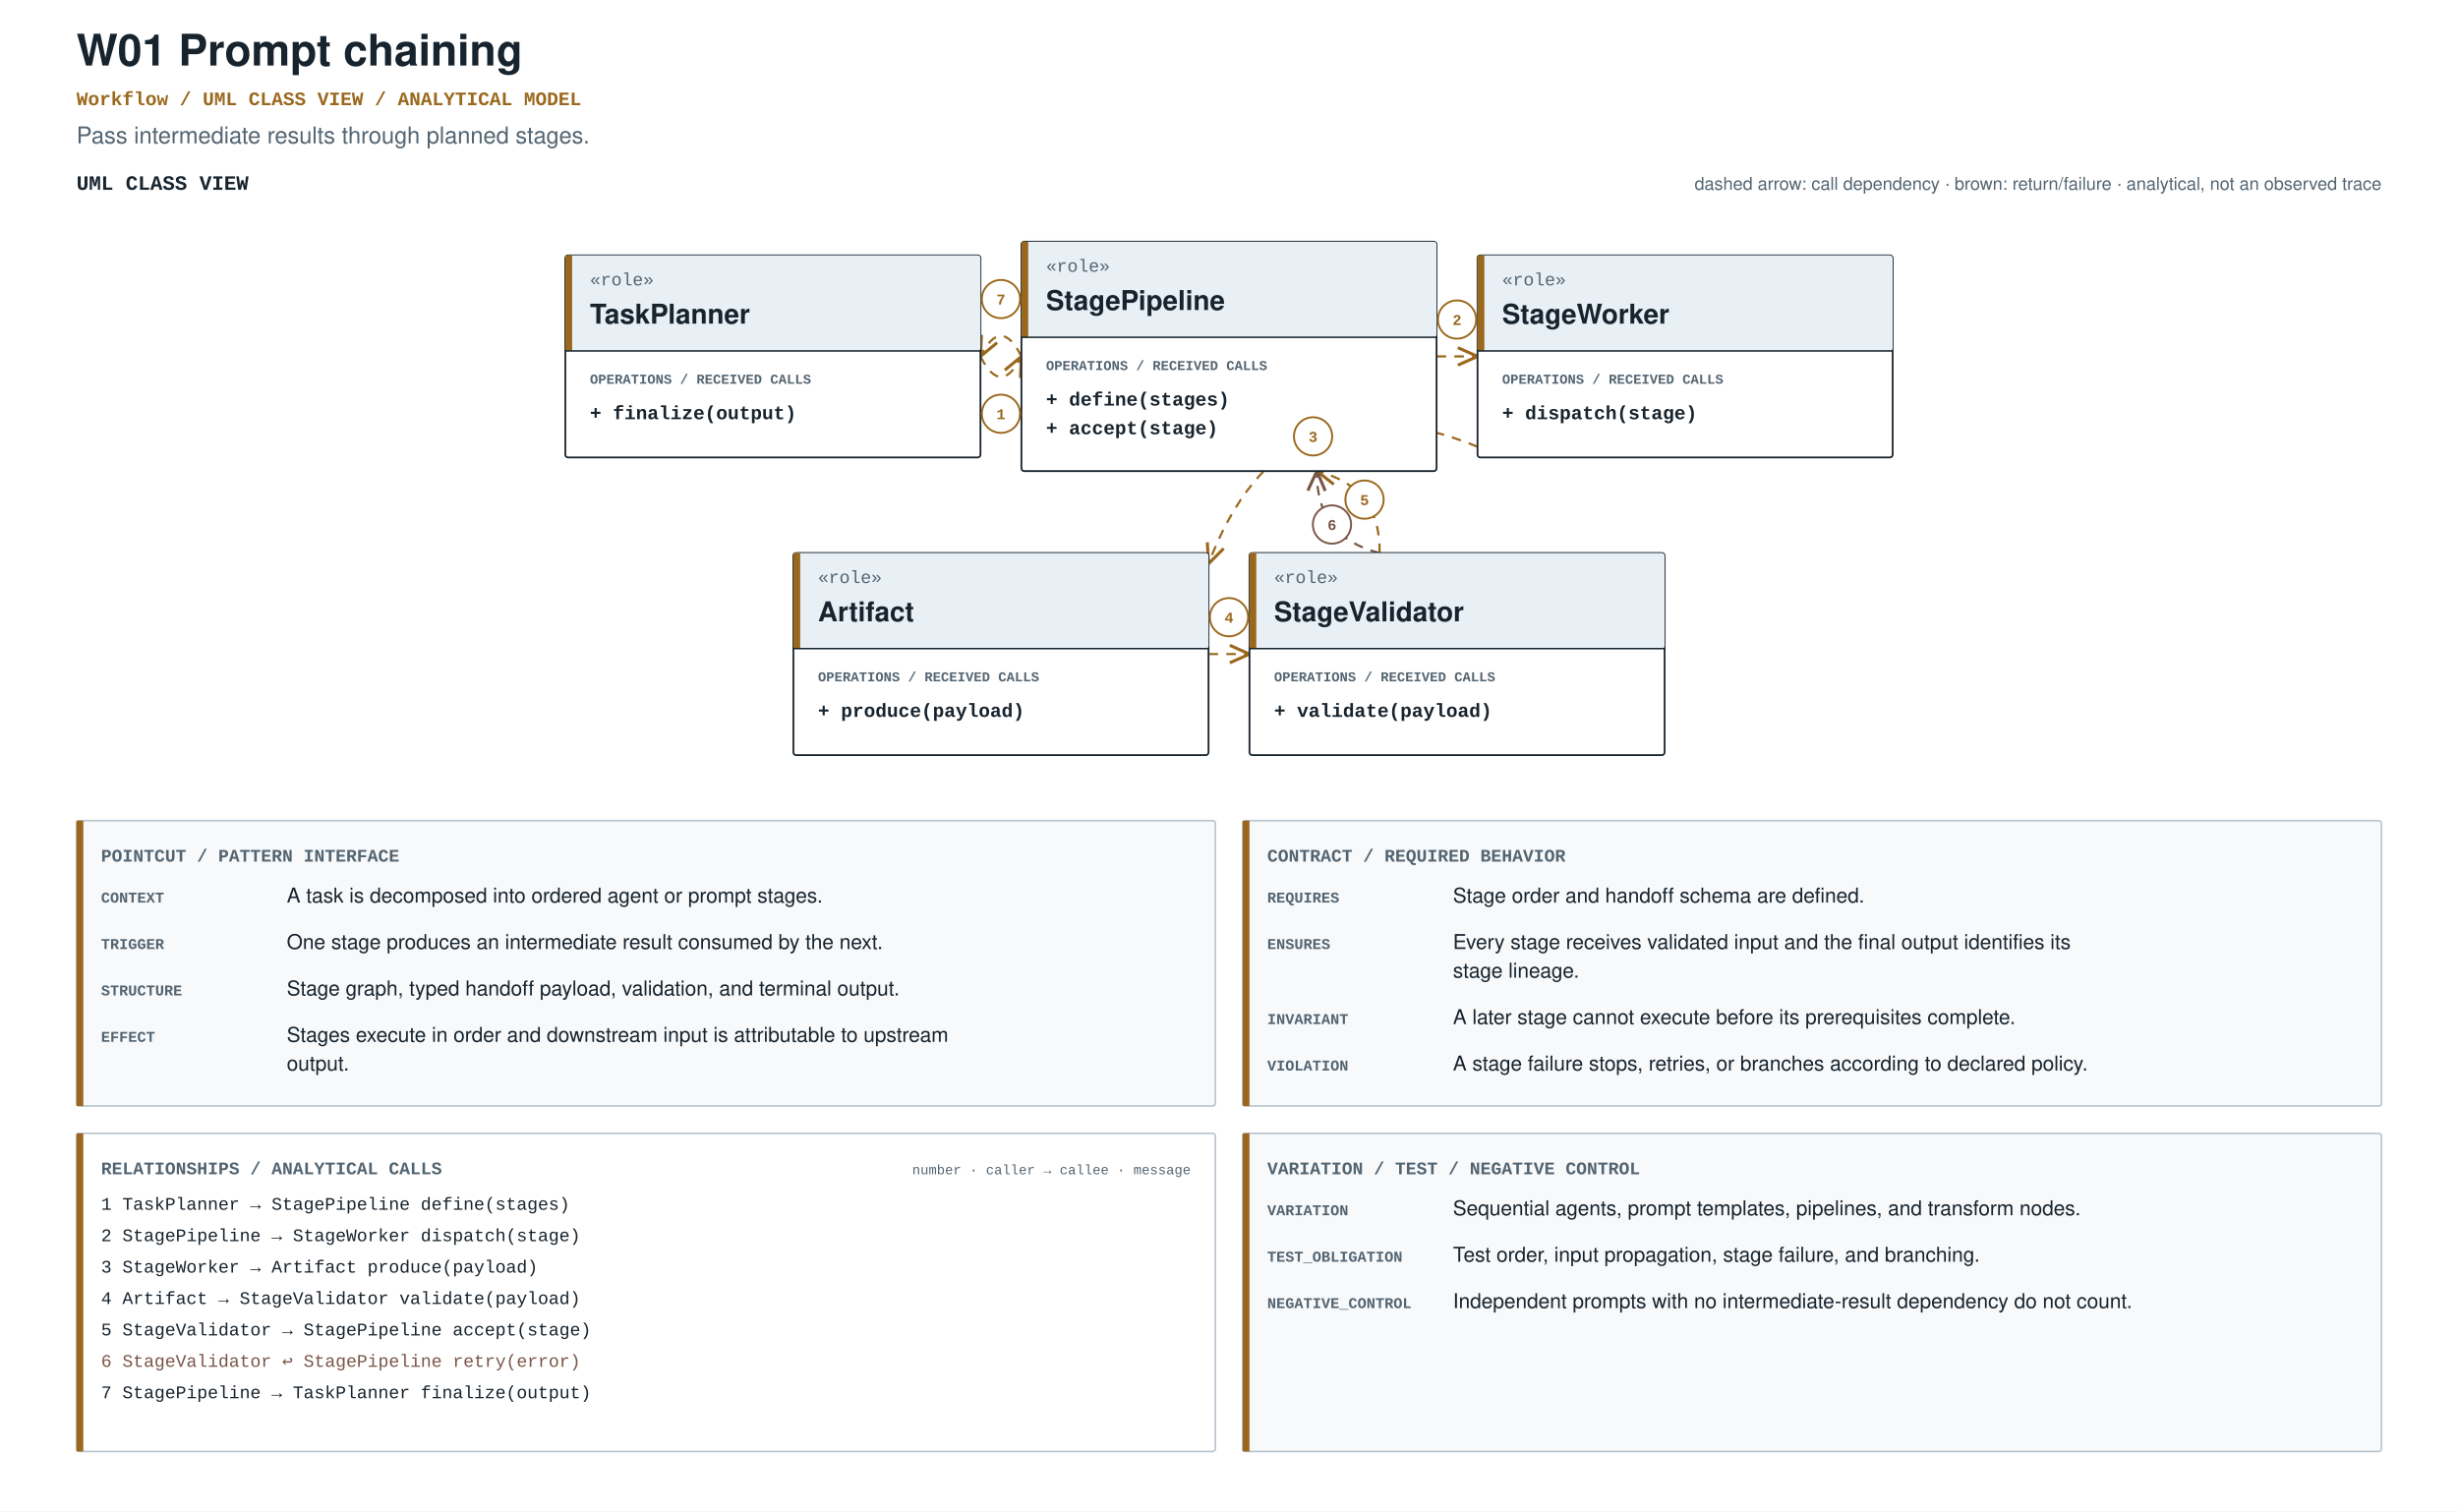
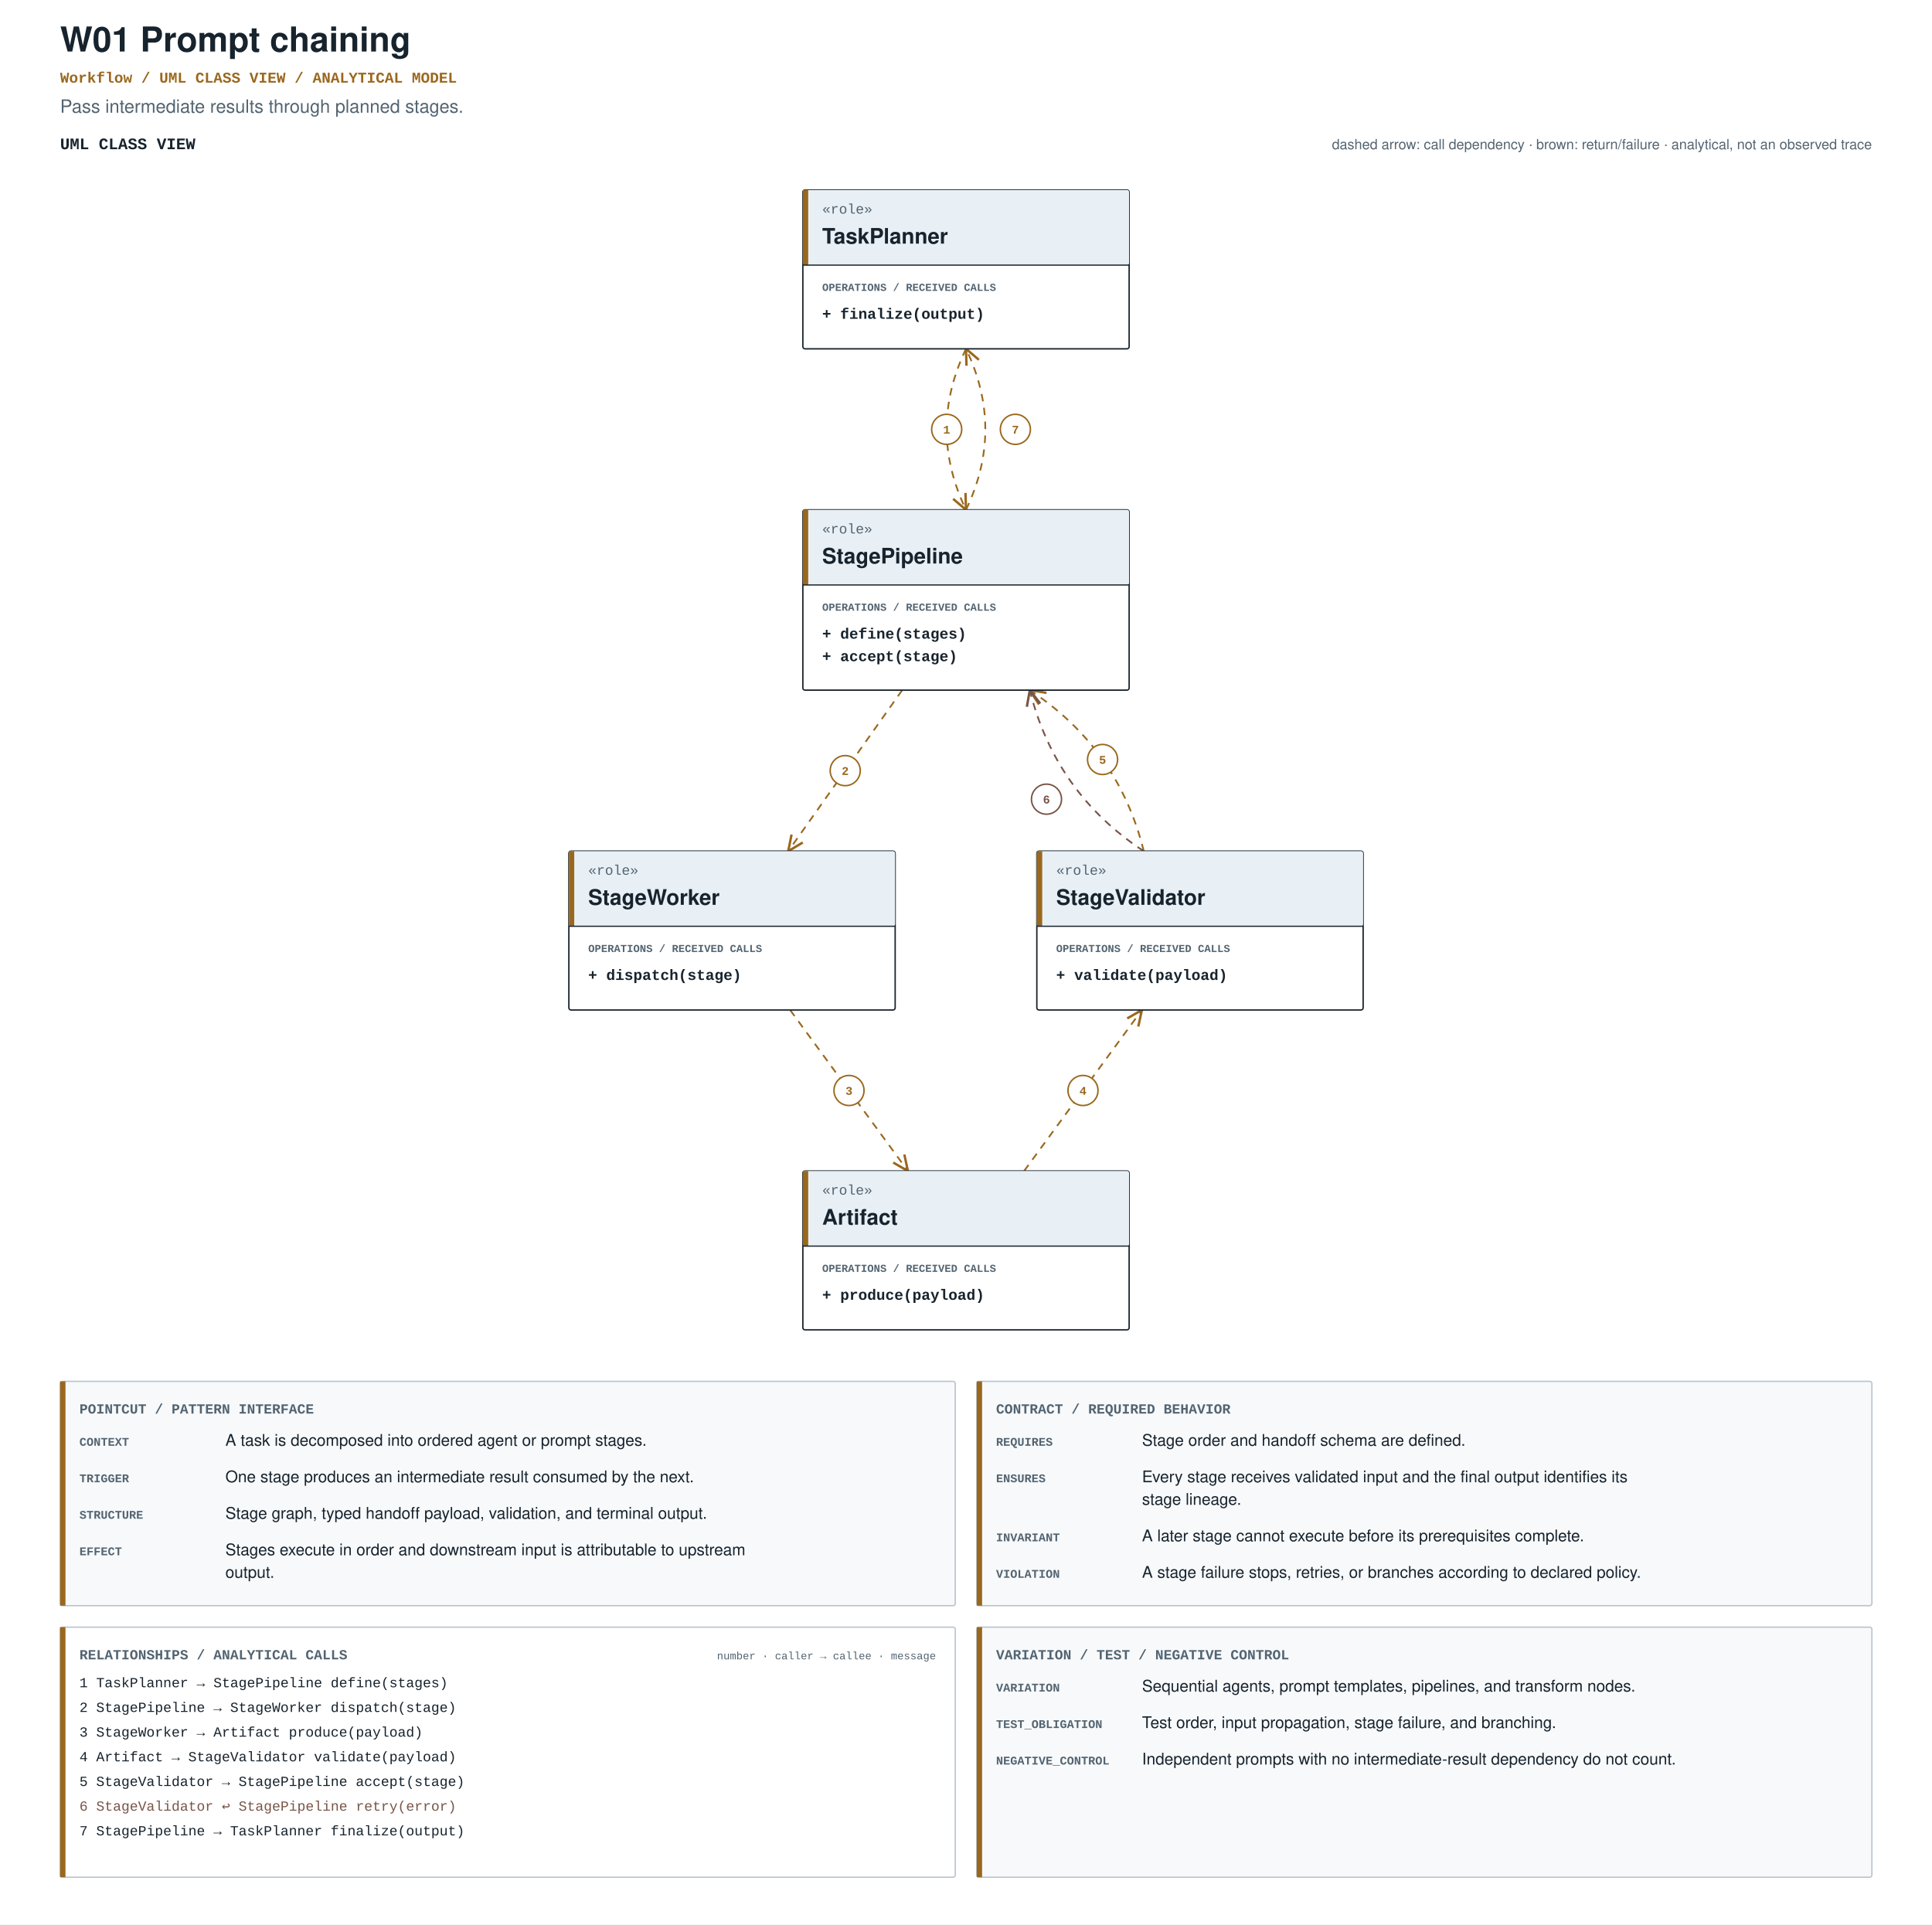
- <svg xmlns="http://www.w3.org/2000/svg" viewBox="0 0 1800 1107" width="183mm" height="112.55mm" role="img" data-diagram-type="uml-class" data-pattern-id="W01" aria-labelledby="title-W01 desc-W01">
+ <svg xmlns="http://www.w3.org/2000/svg" viewBox="0 0 1800 1793" width="183mm" height="182.29mm" role="img" data-diagram-type="uml-class" data-pattern-id="W01" aria-labelledby="title-W01 desc-W01">
  <defs>
    <marker id="umlOpenAccent" markerWidth="12" markerHeight="10" refX="10" refY="5" orient="auto" markerUnits="strokeWidth">
      <path d="M1,1 L10,5 L1,9" fill="none" stroke="#9A681D" stroke-width="1.4" />
    </marker>
    <marker id="umlOpenReturn" markerWidth="12" markerHeight="10" refX="10" refY="5" orient="auto" markerUnits="strokeWidth">
      <path d="M1,1 L10,5 L1,9" fill="none" stroke="#795548" stroke-width="1.4" />
    </marker>
  </defs>
-   <rect x="0" y="0" width="1800" height="1107" rx="0" fill="#FFFFFF" stroke="none" stroke-width="1.2" />
+   <rect x="0" y="0" width="1800" height="1793" rx="0" fill="#FFFFFF" stroke="none" stroke-width="1.2" />
  <text x="56" y="48" font-family="Helvetica Neue, Helvetica, Arial, sans-serif" font-size="32" font-weight="700" fill="#17232D" text-anchor="start">W01  Prompt chaining</text>
  <text x="56" y="77" font-family="Menlo, Monaco, Courier New, monospace" font-size="14" font-weight="700" fill="#9A681D" text-anchor="start">Workflow / UML CLASS VIEW / ANALYTICAL MODEL</text>
  <text font-family="Helvetica Neue, Helvetica, Arial, sans-serif" font-size="17" font-weight="400" fill="#536471" text-anchor="start">
    <tspan x="56" y="105">Pass intermediate results through planned stages.</tspan>
  </text>
  <text x="56" y="139" font-family="Menlo, Monaco, Courier New, monospace" font-size="15" font-weight="700" fill="#17232D" text-anchor="start">UML CLASS VIEW</text>
  <text x="1744" y="139" font-family="Helvetica Neue, Helvetica, Arial, sans-serif" font-size="13" font-weight="400" fill="#536471" text-anchor="end">dashed arrow: call dependency · brown: return/failure · analytical, not an observed trace</text>
  <g class="dependency forward" data-source="TaskPlanner" data-target="StagePipeline" data-numbers="1" data-messages="define(stages)">
-     <path d="M 718 261 Q 733 291 748 261" fill="none" stroke="#9A681D" stroke-width="1.6" stroke-dasharray="7 6" marker-end="url(#umlOpenAccent)" />
+     <path d="M 900 325 Q 864 400 900 475" fill="none" stroke="#9A681D" stroke-width="1.6" stroke-dasharray="7 6" marker-end="url(#umlOpenAccent)" />
  </g>
  <g class="dependency forward" data-source="StagePipeline" data-target="StageWorker" data-numbers="2" data-messages="dispatch(stage)">
-     <path d="M 1052 261 Q 1067 261 1082 261" fill="none" stroke="#9A681D" stroke-width="1.6" stroke-dasharray="7 6" marker-end="url(#umlOpenAccent)" />
+     <path d="M 840.55 643 Q 787.46 718 734.38 793" fill="none" stroke="#9A681D" stroke-width="1.6" stroke-dasharray="7 6" marker-end="url(#umlOpenAccent)" />
  </g>
  <g class="dependency forward" data-source="StageWorker" data-target="Artifact" data-numbers="3" data-messages="produce(payload)">
-     <path d="M 1082 327.14 Q 939.61 269.14 885 412.86" fill="none" stroke="#9A681D" stroke-width="1.6" stroke-dasharray="7 6" marker-end="url(#umlOpenAccent)" />
+     <path d="M 736.13 941 Q 791 1016 845.87 1091" fill="none" stroke="#9A681D" stroke-width="1.6" stroke-dasharray="7 6" marker-end="url(#umlOpenAccent)" />
  </g>
  <g class="dependency forward" data-source="Artifact" data-target="StageValidator" data-numbers="4" data-messages="validate(payload)">
-     <path d="M 885 479 Q 900 479 915 479" fill="none" stroke="#9A681D" stroke-width="1.6" stroke-dasharray="7 6" marker-end="url(#umlOpenAccent)" />
+     <path d="M 954.13 1091 Q 1009 1016 1063.87 941" fill="none" stroke="#9A681D" stroke-width="1.6" stroke-dasharray="7 6" marker-end="url(#umlOpenAccent)" />
  </g>
  <g class="dependency forward" data-source="StageValidator" data-target="StagePipeline" data-numbers="5" data-messages="accept(stage)">
-     <path d="M 1010.31 405 Q 1011.15 356.76 964.35 345" fill="none" stroke="#9A681D" stroke-width="1.6" stroke-dasharray="7 6" marker-end="url(#umlOpenAccent)" />
+     <path d="M 1065.62 793 Q 1041.92 697.2 959.45 643" fill="none" stroke="#9A681D" stroke-width="1.6" stroke-dasharray="7 6" marker-end="url(#umlOpenAccent)" />
  </g>
  <g class="dependency return-or-failure" data-source="StageValidator" data-target="StagePipeline" data-numbers="6" data-messages="retry(error)">
-     <path d="M 1010.31 405 Q 963.52 393.24 964.35 345" fill="none" stroke="#795548" stroke-width="1.6" stroke-dasharray="7 6" marker-end="url(#umlOpenReturn)" />
+     <path d="M 1065.62 793 Q 983.15 738.8 959.45 643" fill="none" stroke="#795548" stroke-width="1.6" stroke-dasharray="7 6" marker-end="url(#umlOpenReturn)" />
  </g>
  <g class="dependency forward" data-source="StagePipeline" data-target="TaskPlanner" data-numbers="7" data-messages="finalize(output)">
-     <path d="M 748 261 Q 733 231 718 261" fill="none" stroke="#9A681D" stroke-width="1.6" stroke-dasharray="7 6" marker-end="url(#umlOpenAccent)" />
+     <path d="M 900 475 Q 936 400 900 325" fill="none" stroke="#9A681D" stroke-width="1.6" stroke-dasharray="7 6" marker-end="url(#umlOpenAccent)" />
  </g>
  <g class="class-node" data-participant="TaskPlanner" data-role="TaskPlanner" data-layer="0">
-     <rect x="414" y="187" width="304" height="148" rx="2" fill="#FFFFFF" stroke="#17232D" stroke-width="1.3" class="class-box" />
-     <rect x="414" y="187" width="304" height="70" rx="2" fill="#E8F0F6" stroke="none" stroke-width="1.2" class="class-header" />
-     <rect x="414" y="187" width="5" height="70" rx="0" fill="#9A681D" stroke="none" stroke-width="1.2" class="class-accent" />
-     <text x="432" y="209" font-family="Menlo, Monaco, Courier New, monospace" font-size="13" font-weight="400" fill="#536471" text-anchor="start" class="class-stereotype">«role»</text>
-     <text x="432" y="237" font-family="Helvetica Neue, Helvetica, Arial, sans-serif" font-size="20" font-weight="700" fill="#17232D" text-anchor="start" class="class-name">TaskPlanner</text>
-     <line x1="414" y1="257" x2="718" y2="257" stroke="#17232D" stroke-width="1.1" />
-     <text x="432" y="281" font-family="Menlo, Monaco, Courier New, monospace" font-size="10" font-weight="700" fill="#536471" text-anchor="start" class="class-compartment-label">OPERATIONS / RECEIVED CALLS</text>
-     <text x="432" y="307" font-family="Menlo, Monaco, Courier New, monospace" font-size="14" font-weight="600" fill="#17232D" text-anchor="start" class="class-operation">+ finalize(output)</text>
-   </g>
-   <g class="class-node" data-participant="StagePipeline" data-role="StagePipeline" data-layer="0">
-     <rect x="748" y="177" width="304" height="168" rx="2" fill="#FFFFFF" stroke="#17232D" stroke-width="1.3" class="class-box" />
+     <rect x="748" y="177" width="304" height="148" rx="2" fill="#FFFFFF" stroke="#17232D" stroke-width="1.3" class="class-box" />
    <rect x="748" y="177" width="304" height="70" rx="2" fill="#E8F0F6" stroke="none" stroke-width="1.2" class="class-header" />
    <rect x="748" y="177" width="5" height="70" rx="0" fill="#9A681D" stroke="none" stroke-width="1.2" class="class-accent" />
    <text x="766" y="199" font-family="Menlo, Monaco, Courier New, monospace" font-size="13" font-weight="400" fill="#536471" text-anchor="start" class="class-stereotype">«role»</text>
-     <text x="766" y="227" font-family="Helvetica Neue, Helvetica, Arial, sans-serif" font-size="20" font-weight="700" fill="#17232D" text-anchor="start" class="class-name">StagePipeline</text>
+     <text x="766" y="227" font-family="Helvetica Neue, Helvetica, Arial, sans-serif" font-size="20" font-weight="700" fill="#17232D" text-anchor="start" class="class-name">TaskPlanner</text>
    <line x1="748" y1="247" x2="1052" y2="247" stroke="#17232D" stroke-width="1.1" />
    <text x="766" y="271" font-family="Menlo, Monaco, Courier New, monospace" font-size="10" font-weight="700" fill="#536471" text-anchor="start" class="class-compartment-label">OPERATIONS / RECEIVED CALLS</text>
-     <text x="766" y="297" font-family="Menlo, Monaco, Courier New, monospace" font-size="14" font-weight="600" fill="#17232D" text-anchor="start" class="class-operation">+ define(stages)</text>
-     <text x="766" y="318" font-family="Menlo, Monaco, Courier New, monospace" font-size="14" font-weight="600" fill="#17232D" text-anchor="start" class="class-operation">+ accept(stage)</text>
+     <text x="766" y="297" font-family="Menlo, Monaco, Courier New, monospace" font-size="14" font-weight="600" fill="#17232D" text-anchor="start" class="class-operation">+ finalize(output)</text>
  </g>
-   <g class="class-node" data-participant="StageWorker" data-role="StageWorker" data-layer="0">
-     <rect x="1082" y="187" width="304" height="148" rx="2" fill="#FFFFFF" stroke="#17232D" stroke-width="1.3" class="class-box" />
-     <rect x="1082" y="187" width="304" height="70" rx="2" fill="#E8F0F6" stroke="none" stroke-width="1.2" class="class-header" />
-     <rect x="1082" y="187" width="5" height="70" rx="0" fill="#9A681D" stroke="none" stroke-width="1.2" class="class-accent" />
-     <text x="1100" y="209" font-family="Menlo, Monaco, Courier New, monospace" font-size="13" font-weight="400" fill="#536471" text-anchor="start" class="class-stereotype">«role»</text>
-     <text x="1100" y="237" font-family="Helvetica Neue, Helvetica, Arial, sans-serif" font-size="20" font-weight="700" fill="#17232D" text-anchor="start" class="class-name">StageWorker</text>
-     <line x1="1082" y1="257" x2="1386" y2="257" stroke="#17232D" stroke-width="1.1" />
-     <text x="1100" y="281" font-family="Menlo, Monaco, Courier New, monospace" font-size="10" font-weight="700" fill="#536471" text-anchor="start" class="class-compartment-label">OPERATIONS / RECEIVED CALLS</text>
-     <text x="1100" y="307" font-family="Menlo, Monaco, Courier New, monospace" font-size="14" font-weight="600" fill="#17232D" text-anchor="start" class="class-operation">+ dispatch(stage)</text>
+   <g class="class-node" data-participant="StagePipeline" data-role="StagePipeline" data-layer="1">
+     <rect x="748" y="475" width="304" height="168" rx="2" fill="#FFFFFF" stroke="#17232D" stroke-width="1.3" class="class-box" />
+     <rect x="748" y="475" width="304" height="70" rx="2" fill="#E8F0F6" stroke="none" stroke-width="1.2" class="class-header" />
+     <rect x="748" y="475" width="5" height="70" rx="0" fill="#9A681D" stroke="none" stroke-width="1.2" class="class-accent" />
+     <text x="766" y="497" font-family="Menlo, Monaco, Courier New, monospace" font-size="13" font-weight="400" fill="#536471" text-anchor="start" class="class-stereotype">«role»</text>
+     <text x="766" y="525" font-family="Helvetica Neue, Helvetica, Arial, sans-serif" font-size="20" font-weight="700" fill="#17232D" text-anchor="start" class="class-name">StagePipeline</text>
+     <line x1="748" y1="545" x2="1052" y2="545" stroke="#17232D" stroke-width="1.1" />
+     <text x="766" y="569" font-family="Menlo, Monaco, Courier New, monospace" font-size="10" font-weight="700" fill="#536471" text-anchor="start" class="class-compartment-label">OPERATIONS / RECEIVED CALLS</text>
+     <text x="766" y="595" font-family="Menlo, Monaco, Courier New, monospace" font-size="14" font-weight="600" fill="#17232D" text-anchor="start" class="class-operation">+ define(stages)</text>
+     <text x="766" y="616" font-family="Menlo, Monaco, Courier New, monospace" font-size="14" font-weight="600" fill="#17232D" text-anchor="start" class="class-operation">+ accept(stage)</text>
  </g>
-   <g class="class-node" data-participant="Artifact" data-role="Artifact" data-layer="1">
-     <rect x="581" y="405" width="304" height="148" rx="2" fill="#FFFFFF" stroke="#17232D" stroke-width="1.3" class="class-box" />
-     <rect x="581" y="405" width="304" height="70" rx="2" fill="#E8F0F6" stroke="none" stroke-width="1.2" class="class-header" />
-     <rect x="581" y="405" width="5" height="70" rx="0" fill="#9A681D" stroke="none" stroke-width="1.2" class="class-accent" />
-     <text x="599" y="427" font-family="Menlo, Monaco, Courier New, monospace" font-size="13" font-weight="400" fill="#536471" text-anchor="start" class="class-stereotype">«role»</text>
-     <text x="599" y="455" font-family="Helvetica Neue, Helvetica, Arial, sans-serif" font-size="20" font-weight="700" fill="#17232D" text-anchor="start" class="class-name">Artifact</text>
-     <line x1="581" y1="475" x2="885" y2="475" stroke="#17232D" stroke-width="1.1" />
-     <text x="599" y="499" font-family="Menlo, Monaco, Courier New, monospace" font-size="10" font-weight="700" fill="#536471" text-anchor="start" class="class-compartment-label">OPERATIONS / RECEIVED CALLS</text>
-     <text x="599" y="525" font-family="Menlo, Monaco, Courier New, monospace" font-size="14" font-weight="600" fill="#17232D" text-anchor="start" class="class-operation">+ produce(payload)</text>
+   <g class="class-node" data-participant="StageWorker" data-role="StageWorker" data-layer="2">
+     <rect x="530" y="793" width="304" height="148" rx="2" fill="#FFFFFF" stroke="#17232D" stroke-width="1.3" class="class-box" />
+     <rect x="530" y="793" width="304" height="70" rx="2" fill="#E8F0F6" stroke="none" stroke-width="1.2" class="class-header" />
+     <rect x="530" y="793" width="5" height="70" rx="0" fill="#9A681D" stroke="none" stroke-width="1.2" class="class-accent" />
+     <text x="548" y="815" font-family="Menlo, Monaco, Courier New, monospace" font-size="13" font-weight="400" fill="#536471" text-anchor="start" class="class-stereotype">«role»</text>
+     <text x="548" y="843" font-family="Helvetica Neue, Helvetica, Arial, sans-serif" font-size="20" font-weight="700" fill="#17232D" text-anchor="start" class="class-name">StageWorker</text>
+     <line x1="530" y1="863" x2="834" y2="863" stroke="#17232D" stroke-width="1.1" />
+     <text x="548" y="887" font-family="Menlo, Monaco, Courier New, monospace" font-size="10" font-weight="700" fill="#536471" text-anchor="start" class="class-compartment-label">OPERATIONS / RECEIVED CALLS</text>
+     <text x="548" y="913" font-family="Menlo, Monaco, Courier New, monospace" font-size="14" font-weight="600" fill="#17232D" text-anchor="start" class="class-operation">+ dispatch(stage)</text>
  </g>
-   <g class="class-node" data-participant="StageValidator" data-role="StageValidator" data-layer="1">
-     <rect x="915" y="405" width="304" height="148" rx="2" fill="#FFFFFF" stroke="#17232D" stroke-width="1.3" class="class-box" />
-     <rect x="915" y="405" width="304" height="70" rx="2" fill="#E8F0F6" stroke="none" stroke-width="1.2" class="class-header" />
-     <rect x="915" y="405" width="5" height="70" rx="0" fill="#9A681D" stroke="none" stroke-width="1.2" class="class-accent" />
-     <text x="933" y="427" font-family="Menlo, Monaco, Courier New, monospace" font-size="13" font-weight="400" fill="#536471" text-anchor="start" class="class-stereotype">«role»</text>
-     <text x="933" y="455" font-family="Helvetica Neue, Helvetica, Arial, sans-serif" font-size="20" font-weight="700" fill="#17232D" text-anchor="start" class="class-name">StageValidator</text>
-     <line x1="915" y1="475" x2="1219" y2="475" stroke="#17232D" stroke-width="1.1" />
-     <text x="933" y="499" font-family="Menlo, Monaco, Courier New, monospace" font-size="10" font-weight="700" fill="#536471" text-anchor="start" class="class-compartment-label">OPERATIONS / RECEIVED CALLS</text>
-     <text x="933" y="525" font-family="Menlo, Monaco, Courier New, monospace" font-size="14" font-weight="600" fill="#17232D" text-anchor="start" class="class-operation">+ validate(payload)</text>
+   <g class="class-node" data-participant="Artifact" data-role="Artifact" data-layer="3">
+     <rect x="748" y="1091" width="304" height="148" rx="2" fill="#FFFFFF" stroke="#17232D" stroke-width="1.3" class="class-box" />
+     <rect x="748" y="1091" width="304" height="70" rx="2" fill="#E8F0F6" stroke="none" stroke-width="1.2" class="class-header" />
+     <rect x="748" y="1091" width="5" height="70" rx="0" fill="#9A681D" stroke="none" stroke-width="1.2" class="class-accent" />
+     <text x="766" y="1113" font-family="Menlo, Monaco, Courier New, monospace" font-size="13" font-weight="400" fill="#536471" text-anchor="start" class="class-stereotype">«role»</text>
+     <text x="766" y="1141" font-family="Helvetica Neue, Helvetica, Arial, sans-serif" font-size="20" font-weight="700" fill="#17232D" text-anchor="start" class="class-name">Artifact</text>
+     <line x1="748" y1="1161" x2="1052" y2="1161" stroke="#17232D" stroke-width="1.1" />
+     <text x="766" y="1185" font-family="Menlo, Monaco, Courier New, monospace" font-size="10" font-weight="700" fill="#536471" text-anchor="start" class="class-compartment-label">OPERATIONS / RECEIVED CALLS</text>
+     <text x="766" y="1211" font-family="Menlo, Monaco, Courier New, monospace" font-size="14" font-weight="600" fill="#17232D" text-anchor="start" class="class-operation">+ produce(payload)</text>
+   </g>
+   <g class="class-node" data-participant="StageValidator" data-role="StageValidator" data-layer="2">
+     <rect x="966" y="793" width="304" height="148" rx="2" fill="#FFFFFF" stroke="#17232D" stroke-width="1.3" class="class-box" />
+     <rect x="966" y="793" width="304" height="70" rx="2" fill="#E8F0F6" stroke="none" stroke-width="1.2" class="class-header" />
+     <rect x="966" y="793" width="5" height="70" rx="0" fill="#9A681D" stroke="none" stroke-width="1.2" class="class-accent" />
+     <text x="984" y="815" font-family="Menlo, Monaco, Courier New, monospace" font-size="13" font-weight="400" fill="#536471" text-anchor="start" class="class-stereotype">«role»</text>
+     <text x="984" y="843" font-family="Helvetica Neue, Helvetica, Arial, sans-serif" font-size="20" font-weight="700" fill="#17232D" text-anchor="start" class="class-name">StageValidator</text>
+     <line x1="966" y1="863" x2="1270" y2="863" stroke="#17232D" stroke-width="1.1" />
+     <text x="984" y="887" font-family="Menlo, Monaco, Courier New, monospace" font-size="10" font-weight="700" fill="#536471" text-anchor="start" class="class-compartment-label">OPERATIONS / RECEIVED CALLS</text>
+     <text x="984" y="913" font-family="Menlo, Monaco, Courier New, monospace" font-size="14" font-weight="600" fill="#17232D" text-anchor="start" class="class-operation">+ validate(payload)</text>
  </g>
  <g class="dependency-badge">
-     <circle cx="733" cy="303" r="14" fill="#FFFFFF" stroke="#9A681D" stroke-width="1.4" />
-     <text x="733" y="307" font-family="Menlo, Monaco, Courier New, monospace" font-size="11" font-weight="700" fill="#9A681D" text-anchor="middle">1</text>
+     <circle cx="882" cy="400" r="14" fill="#FFFFFF" stroke="#9A681D" stroke-width="1.4" />
+     <text x="882" y="404" font-family="Menlo, Monaco, Courier New, monospace" font-size="11" font-weight="700" fill="#9A681D" text-anchor="middle">1</text>
  </g>
  <g class="dependency-badge">
-     <circle cx="1067" cy="234" r="14" fill="#FFFFFF" stroke="#9A681D" stroke-width="1.4" />
-     <text x="1067" y="238" font-family="Menlo, Monaco, Courier New, monospace" font-size="11" font-weight="700" fill="#9A681D" text-anchor="middle">2</text>
+     <circle cx="787.46" cy="718" r="14" fill="#FFFFFF" stroke="#9A681D" stroke-width="1.4" />
+     <text x="787.46" y="722" font-family="Menlo, Monaco, Courier New, monospace" font-size="11" font-weight="700" fill="#9A681D" text-anchor="middle">2</text>
  </g>
  <g class="dependency-badge">
-     <circle cx="961.56" cy="319.57" r="14" fill="#FFFFFF" stroke="#9A681D" stroke-width="1.4" />
-     <text x="961.56" y="323.57" font-family="Menlo, Monaco, Courier New, monospace" font-size="11" font-weight="700" fill="#9A681D" text-anchor="middle">3</text>
+     <circle cx="791" cy="1016" r="14" fill="#FFFFFF" stroke="#9A681D" stroke-width="1.4" />
+     <text x="791" y="1020" font-family="Menlo, Monaco, Courier New, monospace" font-size="11" font-weight="700" fill="#9A681D" text-anchor="middle">3</text>
  </g>
  <g class="dependency-badge">
-     <circle cx="900" cy="452" r="14" fill="#FFFFFF" stroke="#9A681D" stroke-width="1.4" />
-     <text x="900" y="456" font-family="Menlo, Monaco, Courier New, monospace" font-size="11" font-weight="700" fill="#9A681D" text-anchor="middle">4</text>
+     <circle cx="1009" cy="1016" r="14" fill="#FFFFFF" stroke="#9A681D" stroke-width="1.4" />
+     <text x="1009" y="1020" font-family="Menlo, Monaco, Courier New, monospace" font-size="11" font-weight="700" fill="#9A681D" text-anchor="middle">4</text>
  </g>
  <g class="dependency-badge">
-     <circle cx="999.24" cy="365.88" r="14" fill="#FFFFFF" stroke="#9A681D" stroke-width="1.4" />
-     <text x="999.24" y="369.88" font-family="Menlo, Monaco, Courier New, monospace" font-size="11" font-weight="700" fill="#9A681D" text-anchor="middle">5</text>
+     <circle cx="1027.23" cy="707.6" r="14" fill="#FFFFFF" stroke="#9A681D" stroke-width="1.4" />
+     <text x="1027.23" y="711.6" font-family="Menlo, Monaco, Courier New, monospace" font-size="11" font-weight="700" fill="#9A681D" text-anchor="middle">5</text>
  </g>
  <g class="dependency-badge">
-     <circle cx="975.42" cy="384.12" r="14" fill="#FFFFFF" stroke="#795548" stroke-width="1.4" />
-     <text x="975.42" y="388.12" font-family="Menlo, Monaco, Courier New, monospace" font-size="11" font-weight="700" fill="#795548" text-anchor="middle">6</text>
+     <circle cx="974.99" cy="744.58" r="14" fill="#FFFFFF" stroke="#795548" stroke-width="1.4" />
+     <text x="974.99" y="748.58" font-family="Menlo, Monaco, Courier New, monospace" font-size="11" font-weight="700" fill="#795548" text-anchor="middle">6</text>
  </g>
  <g class="dependency-badge">
-     <circle cx="733" cy="219" r="14" fill="#FFFFFF" stroke="#9A681D" stroke-width="1.4" />
-     <text x="733" y="223" font-family="Menlo, Monaco, Courier New, monospace" font-size="11" font-weight="700" fill="#9A681D" text-anchor="middle">7</text>
+     <circle cx="946" cy="400" r="14" fill="#FFFFFF" stroke="#9A681D" stroke-width="1.4" />
+     <text x="946" y="404" font-family="Menlo, Monaco, Courier New, monospace" font-size="11" font-weight="700" fill="#9A681D" text-anchor="middle">7</text>
  </g>
-   <rect x="56" y="601" width="834" height="209" rx="2" fill="#F7F9FB" stroke="#B8C4CD" stroke-width="1.2" />
-   <rect x="56" y="601" width="5" height="209" rx="0" fill="#9A681D" stroke="none" stroke-width="1.2" />
-   <text x="74" y="631" font-family="Menlo, Monaco, Courier New, monospace" font-size="13" font-weight="700" fill="#536471" text-anchor="start">POINTCUT / PATTERN INTERFACE</text>
-   <text x="74" y="661" font-family="Menlo, Monaco, Courier New, monospace" font-size="11" font-weight="700" fill="#536471" text-anchor="start">CONTEXT</text>
+   <rect x="56" y="1287" width="834" height="209" rx="2" fill="#F7F9FB" stroke="#B8C4CD" stroke-width="1.2" />
+   <rect x="56" y="1287" width="5" height="209" rx="0" fill="#9A681D" stroke="none" stroke-width="1.2" />
+   <text x="74" y="1317" font-family="Menlo, Monaco, Courier New, monospace" font-size="13" font-weight="700" fill="#536471" text-anchor="start">POINTCUT / PATTERN INTERFACE</text>
+   <text x="74" y="1347" font-family="Menlo, Monaco, Courier New, monospace" font-size="11" font-weight="700" fill="#536471" text-anchor="start">CONTEXT</text>
  <text font-family="Helvetica Neue, Helvetica, Arial, sans-serif" font-size="15" font-weight="400" fill="#17232D" text-anchor="start">
-     <tspan x="210" y="661">A task is decomposed into ordered agent or prompt stages.</tspan>
+     <tspan x="210" y="1347">A task is decomposed into ordered agent or prompt stages.</tspan>
  </text>
-   <text x="74" y="695" font-family="Menlo, Monaco, Courier New, monospace" font-size="11" font-weight="700" fill="#536471" text-anchor="start">TRIGGER</text>
+   <text x="74" y="1381" font-family="Menlo, Monaco, Courier New, monospace" font-size="11" font-weight="700" fill="#536471" text-anchor="start">TRIGGER</text>
  <text font-family="Helvetica Neue, Helvetica, Arial, sans-serif" font-size="15" font-weight="400" fill="#17232D" text-anchor="start">
-     <tspan x="210" y="695">One stage produces an intermediate result consumed by the next.</tspan>
+     <tspan x="210" y="1381">One stage produces an intermediate result consumed by the next.</tspan>
  </text>
-   <text x="74" y="729" font-family="Menlo, Monaco, Courier New, monospace" font-size="11" font-weight="700" fill="#536471" text-anchor="start">STRUCTURE</text>
+   <text x="74" y="1415" font-family="Menlo, Monaco, Courier New, monospace" font-size="11" font-weight="700" fill="#536471" text-anchor="start">STRUCTURE</text>
  <text font-family="Helvetica Neue, Helvetica, Arial, sans-serif" font-size="15" font-weight="400" fill="#17232D" text-anchor="start">
-     <tspan x="210" y="729">Stage graph, typed handoff payload, validation, and terminal output.</tspan>
+     <tspan x="210" y="1415">Stage graph, typed handoff payload, validation, and terminal output.</tspan>
  </text>
-   <text x="74" y="763" font-family="Menlo, Monaco, Courier New, monospace" font-size="11" font-weight="700" fill="#536471" text-anchor="start">EFFECT</text>
+   <text x="74" y="1449" font-family="Menlo, Monaco, Courier New, monospace" font-size="11" font-weight="700" fill="#536471" text-anchor="start">EFFECT</text>
  <text font-family="Helvetica Neue, Helvetica, Arial, sans-serif" font-size="15" font-weight="400" fill="#17232D" text-anchor="start">
-     <tspan x="210" y="763">Stages execute in order and downstream input is attributable to upstream</tspan>
-     <tspan x="210" y="784">output.</tspan>
+     <tspan x="210" y="1449">Stages execute in order and downstream input is attributable to upstream</tspan>
+     <tspan x="210" y="1470">output.</tspan>
  </text>
-   <rect x="910" y="601" width="834" height="209" rx="2" fill="#F7F9FB" stroke="#B8C4CD" stroke-width="1.2" />
-   <rect x="910" y="601" width="5" height="209" rx="0" fill="#9A681D" stroke="none" stroke-width="1.2" />
-   <text x="928" y="631" font-family="Menlo, Monaco, Courier New, monospace" font-size="13" font-weight="700" fill="#536471" text-anchor="start">CONTRACT / REQUIRED BEHAVIOR</text>
-   <text x="928" y="661" font-family="Menlo, Monaco, Courier New, monospace" font-size="11" font-weight="700" fill="#536471" text-anchor="start">REQUIRES</text>
+   <rect x="910" y="1287" width="834" height="209" rx="2" fill="#F7F9FB" stroke="#B8C4CD" stroke-width="1.2" />
+   <rect x="910" y="1287" width="5" height="209" rx="0" fill="#9A681D" stroke="none" stroke-width="1.2" />
+   <text x="928" y="1317" font-family="Menlo, Monaco, Courier New, monospace" font-size="13" font-weight="700" fill="#536471" text-anchor="start">CONTRACT / REQUIRED BEHAVIOR</text>
+   <text x="928" y="1347" font-family="Menlo, Monaco, Courier New, monospace" font-size="11" font-weight="700" fill="#536471" text-anchor="start">REQUIRES</text>
  <text font-family="Helvetica Neue, Helvetica, Arial, sans-serif" font-size="15" font-weight="400" fill="#17232D" text-anchor="start">
-     <tspan x="1064" y="661">Stage order and handoff schema are defined.</tspan>
+     <tspan x="1064" y="1347">Stage order and handoff schema are defined.</tspan>
  </text>
-   <text x="928" y="695" font-family="Menlo, Monaco, Courier New, monospace" font-size="11" font-weight="700" fill="#536471" text-anchor="start">ENSURES</text>
+   <text x="928" y="1381" font-family="Menlo, Monaco, Courier New, monospace" font-size="11" font-weight="700" fill="#536471" text-anchor="start">ENSURES</text>
  <text font-family="Helvetica Neue, Helvetica, Arial, sans-serif" font-size="15" font-weight="400" fill="#17232D" text-anchor="start">
-     <tspan x="1064" y="695">Every stage receives validated input and the final output identifies its</tspan>
-     <tspan x="1064" y="716">stage lineage.</tspan>
+     <tspan x="1064" y="1381">Every stage receives validated input and the final output identifies its</tspan>
+     <tspan x="1064" y="1402">stage lineage.</tspan>
  </text>
-   <text x="928" y="750" font-family="Menlo, Monaco, Courier New, monospace" font-size="11" font-weight="700" fill="#536471" text-anchor="start">INVARIANT</text>
+   <text x="928" y="1436" font-family="Menlo, Monaco, Courier New, monospace" font-size="11" font-weight="700" fill="#536471" text-anchor="start">INVARIANT</text>
  <text font-family="Helvetica Neue, Helvetica, Arial, sans-serif" font-size="15" font-weight="400" fill="#17232D" text-anchor="start">
-     <tspan x="1064" y="750">A later stage cannot execute before its prerequisites complete.</tspan>
+     <tspan x="1064" y="1436">A later stage cannot execute before its prerequisites complete.</tspan>
  </text>
-   <text x="928" y="784" font-family="Menlo, Monaco, Courier New, monospace" font-size="11" font-weight="700" fill="#536471" text-anchor="start">VIOLATION</text>
+   <text x="928" y="1470" font-family="Menlo, Monaco, Courier New, monospace" font-size="11" font-weight="700" fill="#536471" text-anchor="start">VIOLATION</text>
  <text font-family="Helvetica Neue, Helvetica, Arial, sans-serif" font-size="15" font-weight="400" fill="#17232D" text-anchor="start">
-     <tspan x="1064" y="784">A stage failure stops, retries, or branches according to declared policy.</tspan>
+     <tspan x="1064" y="1470">A stage failure stops, retries, or branches according to declared policy.</tspan>
  </text>
-   <rect x="56" y="830" width="834" height="233" rx="2" fill="#FFFFFF" stroke="#B8C4CD" stroke-width="1.2" />
-   <rect x="56" y="830" width="5" height="233" rx="0" fill="#9A681D" stroke="none" stroke-width="1.2" />
-   <text x="74" y="860" font-family="Menlo, Monaco, Courier New, monospace" font-size="13" font-weight="700" fill="#536471" text-anchor="start">RELATIONSHIPS / ANALYTICAL CALLS</text>
-   <text x="872" y="860" font-family="Menlo, Monaco, Courier New, monospace" font-size="10" font-weight="400" fill="#536471" text-anchor="end">number · caller → callee · message</text>
+   <rect x="56" y="1516" width="834" height="233" rx="2" fill="#FFFFFF" stroke="#B8C4CD" stroke-width="1.2" />
+   <rect x="56" y="1516" width="5" height="233" rx="0" fill="#9A681D" stroke="none" stroke-width="1.2" />
+   <text x="74" y="1546" font-family="Menlo, Monaco, Courier New, monospace" font-size="13" font-weight="700" fill="#536471" text-anchor="start">RELATIONSHIPS / ANALYTICAL CALLS</text>
+   <text x="872" y="1546" font-family="Menlo, Monaco, Courier New, monospace" font-size="10" font-weight="400" fill="#536471" text-anchor="end">number · caller → callee · message</text>
  <text font-family="Menlo, Monaco, Courier New, monospace" font-size="13" font-weight="400" fill="#17232D" text-anchor="start">
-     <tspan x="74" y="886">1 TaskPlanner → StagePipeline define(stages)</tspan>
+     <tspan x="74" y="1572">1 TaskPlanner → StagePipeline define(stages)</tspan>
  </text>
  <text font-family="Menlo, Monaco, Courier New, monospace" font-size="13" font-weight="400" fill="#17232D" text-anchor="start">
-     <tspan x="74" y="909">2 StagePipeline → StageWorker dispatch(stage)</tspan>
+     <tspan x="74" y="1595">2 StagePipeline → StageWorker dispatch(stage)</tspan>
  </text>
  <text font-family="Menlo, Monaco, Courier New, monospace" font-size="13" font-weight="400" fill="#17232D" text-anchor="start">
-     <tspan x="74" y="932">3 StageWorker → Artifact produce(payload)</tspan>
+     <tspan x="74" y="1618">3 StageWorker → Artifact produce(payload)</tspan>
  </text>
  <text font-family="Menlo, Monaco, Courier New, monospace" font-size="13" font-weight="400" fill="#17232D" text-anchor="start">
-     <tspan x="74" y="955">4 Artifact → StageValidator validate(payload)</tspan>
+     <tspan x="74" y="1641">4 Artifact → StageValidator validate(payload)</tspan>
  </text>
  <text font-family="Menlo, Monaco, Courier New, monospace" font-size="13" font-weight="400" fill="#17232D" text-anchor="start">
-     <tspan x="74" y="978">5 StageValidator → StagePipeline accept(stage)</tspan>
+     <tspan x="74" y="1664">5 StageValidator → StagePipeline accept(stage)</tspan>
  </text>
  <text font-family="Menlo, Monaco, Courier New, monospace" font-size="13" font-weight="400" fill="#795548" text-anchor="start">
-     <tspan x="74" y="1001">6 StageValidator ↩ StagePipeline retry(error)</tspan>
+     <tspan x="74" y="1687">6 StageValidator ↩ StagePipeline retry(error)</tspan>
  </text>
  <text font-family="Menlo, Monaco, Courier New, monospace" font-size="13" font-weight="400" fill="#17232D" text-anchor="start">
-     <tspan x="74" y="1024">7 StagePipeline → TaskPlanner finalize(output)</tspan>
+     <tspan x="74" y="1710">7 StagePipeline → TaskPlanner finalize(output)</tspan>
  </text>
-   <rect x="910" y="830" width="834" height="233" rx="2" fill="#F7F9FB" stroke="#B8C4CD" stroke-width="1.2" />
-   <rect x="910" y="830" width="5" height="233" rx="0" fill="#9A681D" stroke="none" stroke-width="1.2" />
-   <text x="928" y="860" font-family="Menlo, Monaco, Courier New, monospace" font-size="13" font-weight="700" fill="#536471" text-anchor="start">VARIATION / TEST / NEGATIVE CONTROL</text>
-   <text x="928" y="890" font-family="Menlo, Monaco, Courier New, monospace" font-size="11" font-weight="700" fill="#536471" text-anchor="start">VARIATION</text>
+   <rect x="910" y="1516" width="834" height="233" rx="2" fill="#F7F9FB" stroke="#B8C4CD" stroke-width="1.2" />
+   <rect x="910" y="1516" width="5" height="233" rx="0" fill="#9A681D" stroke="none" stroke-width="1.2" />
+   <text x="928" y="1546" font-family="Menlo, Monaco, Courier New, monospace" font-size="13" font-weight="700" fill="#536471" text-anchor="start">VARIATION / TEST / NEGATIVE CONTROL</text>
+   <text x="928" y="1576" font-family="Menlo, Monaco, Courier New, monospace" font-size="11" font-weight="700" fill="#536471" text-anchor="start">VARIATION</text>
  <text font-family="Helvetica Neue, Helvetica, Arial, sans-serif" font-size="15" font-weight="400" fill="#17232D" text-anchor="start">
-     <tspan x="1064" y="890">Sequential agents, prompt templates, pipelines, and transform nodes.</tspan>
+     <tspan x="1064" y="1576">Sequential agents, prompt templates, pipelines, and transform nodes.</tspan>
  </text>
-   <text x="928" y="924" font-family="Menlo, Monaco, Courier New, monospace" font-size="11" font-weight="700" fill="#536471" text-anchor="start">TEST_OBLIGATION</text>
+   <text x="928" y="1610" font-family="Menlo, Monaco, Courier New, monospace" font-size="11" font-weight="700" fill="#536471" text-anchor="start">TEST_OBLIGATION</text>
  <text font-family="Helvetica Neue, Helvetica, Arial, sans-serif" font-size="15" font-weight="400" fill="#17232D" text-anchor="start">
-     <tspan x="1064" y="924">Test order, input propagation, stage failure, and branching.</tspan>
+     <tspan x="1064" y="1610">Test order, input propagation, stage failure, and branching.</tspan>
  </text>
-   <text x="928" y="958" font-family="Menlo, Monaco, Courier New, monospace" font-size="11" font-weight="700" fill="#536471" text-anchor="start">NEGATIVE_CONTROL</text>
+   <text x="928" y="1644" font-family="Menlo, Monaco, Courier New, monospace" font-size="11" font-weight="700" fill="#536471" text-anchor="start">NEGATIVE_CONTROL</text>
  <text font-family="Helvetica Neue, Helvetica, Arial, sans-serif" font-size="15" font-weight="400" fill="#17232D" text-anchor="start">
-     <tspan x="1064" y="958">Independent prompts with no intermediate-result dependency do not count.</tspan>
+     <tspan x="1064" y="1644">Independent prompts with no intermediate-result dependency do not count.</tspan>
  </text>
</svg>
